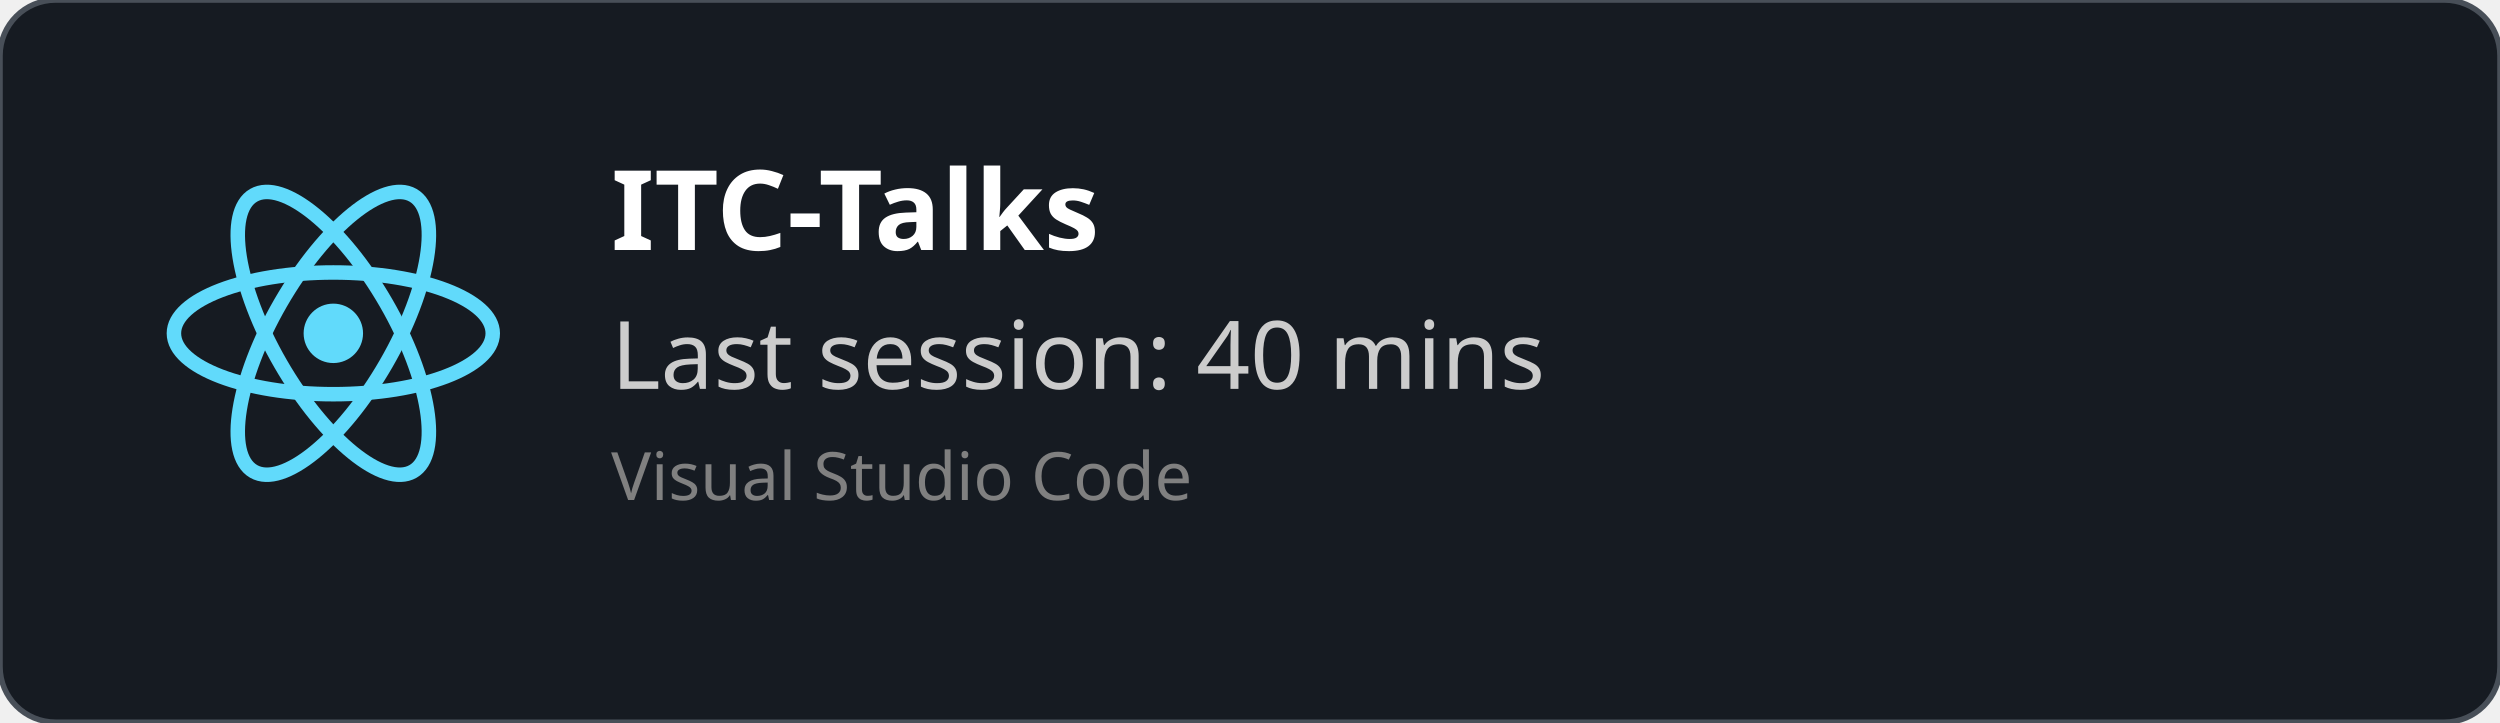
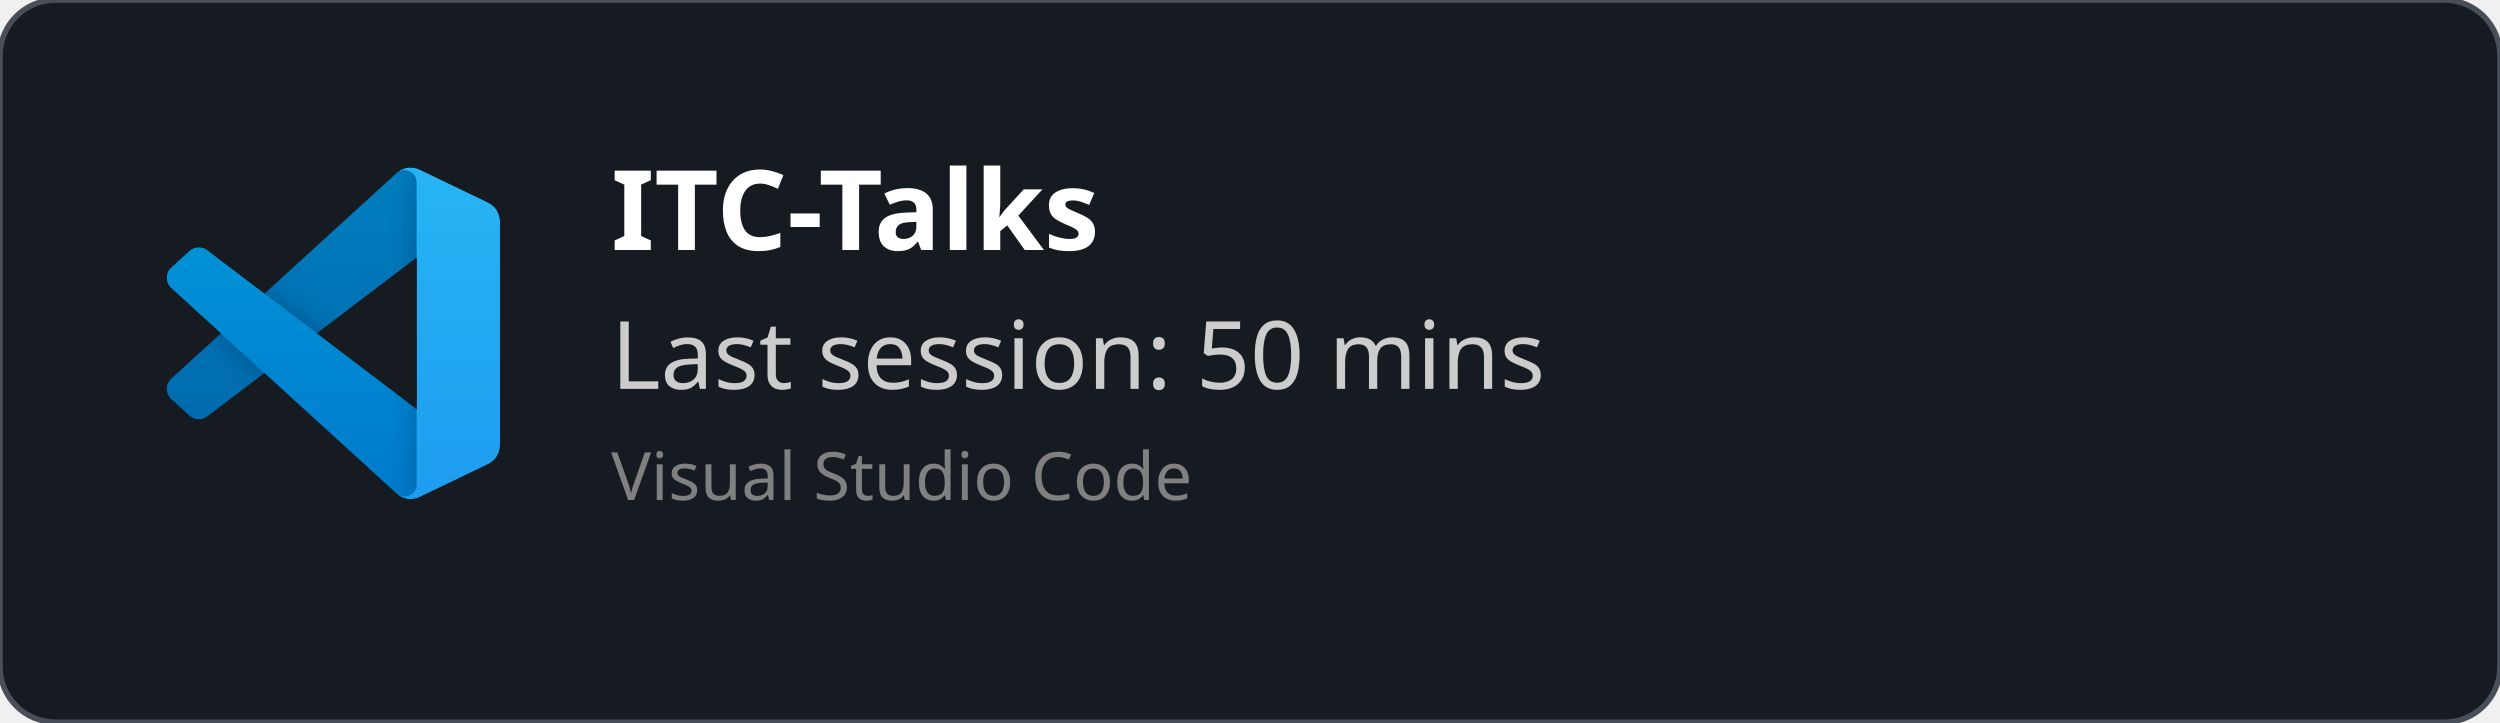
<svg xmlns="http://www.w3.org/2000/svg" width="450" height="130" viewBox="0 0 450 130" fill="none" role="img">
  <style>
    *{
        font-family: 'Segoe UI', Ubuntu, monospace
    }
    </style>
  <defs>
    <clipPath id="horizontalClip" x="20" y="20" width="500" height="200">
      <rect x="90" y="20" width="300" height="50" />
    </clipPath>
  </defs>
  <rect width="450" height="130" fill="rgba(22,27,34)" stroke="#484f58" stroke-width="1" fill-opacity="1" stroke-opacity="1" x="0" y="0" rx="10px" ry="10px">
    </rect>
-   <svg height="60" width="60" x="30" y="30" viewBox="-11.5 -10.232 23 20.463">
-     <circle cx="0" cy="0" r="2.05" fill="#61dafb" />
-     <g stroke="#61dafb" stroke-width="1" fill="none">
-       <ellipse rx="11" ry="4.2" />
-       <ellipse rx="11" ry="4.2" transform="rotate(60)" />
-       <ellipse rx="11" ry="4.2" transform="rotate(120)" />
+   <svg width="60" height="60" x="30" y="30" viewBox="0 0 100 100" fill="none" id="vscode">
+     <mask id="mask0" mask-type="alpha" maskUnits="userSpaceOnUse" x="0" y="0" width="100" height="100">
+       <path fill-rule="evenodd" clip-rule="evenodd" d="M70.912 99.317C72.487 99.931 74.283 99.891 75.873 99.126L96.461 89.22C98.624 88.179 100 85.989 100 83.587V16.413C100 14.011 98.624 11.822 96.461 10.781L75.873 0.874C73.786 -0.13 71.345 0.116 69.513 1.447C69.252 1.637 69.003 1.849 68.769 2.083L29.355 38.041L12.187 25.01C10.589 23.797 8.354 23.896 6.869 25.246L1.363 30.255C-0.453 31.906 -0.455 34.763 1.359 36.417L16.247 50L1.359 63.583C-0.455 65.237 -0.453 68.094 1.363 69.745L6.869 74.754C8.354 76.104 10.589 76.204 12.187 74.99L29.355 61.959L68.769 97.917C69.392 98.541 70.125 99.01 70.912 99.317ZM75.015 27.299L45.109 50L75.015 72.701V27.299Z" fill="white" />
+     </mask>
+     <g mask="url(#mask0)">
+       <path d="M96.461 10.796L75.857 0.876C73.472 -0.273 70.622 0.212 68.75 2.083L1.299 63.583C-0.516 65.237 -0.514 68.094 1.303 69.745L6.813 74.754C8.298 76.104 10.535 76.204 12.134 74.99L93.361 13.37C96.086 11.303 100 13.246 100 16.667V16.427C100 14.027 98.625 11.838 96.461 10.796Z" fill="#0065A9" />
+       <g filter="url(#filter0_d)">
+         <path d="M96.461 89.204L75.857 99.124C73.472 100.273 70.622 99.788 68.75 97.917L1.299 36.417C-0.516 34.763 -0.514 31.906 1.303 30.255L6.813 25.246C8.298 23.896 10.535 23.796 12.134 25.009L93.361 86.63C96.086 88.697 100 86.754 100 83.333V83.573C100 85.974 98.625 88.162 96.461 89.204Z" fill="#007ACC" />
+       </g>
+       <g filter="url(#filter1_d)">
+         <path d="M75.858 99.126C73.472 100.274 70.622 99.788 68.75 97.917C71.056 100.223 75 98.59 75 95.328V4.672C75 1.41 71.056 -0.223 68.75 2.083C70.622 0.211 73.472 -0.274 75.858 0.874L96.459 10.781C98.623 11.822 100 14.011 100 16.413V83.587C100 85.989 98.623 88.179 96.459 89.22L75.858 99.126Z" fill="#1F9CF0" />
+       </g>
+       <g style="mix-blend-mode:overlay" opacity="0.25">
+         <path fill-rule="evenodd" clip-rule="evenodd" d="M70.851 99.317C72.426 99.931 74.222 99.891 75.812 99.126L96.4 89.22C98.563 88.179 99.939 85.989 99.939 83.587V16.413C99.939 14.011 98.564 11.822 96.4 10.781L75.812 0.874C73.725 -0.13 71.284 0.116 69.453 1.447C69.191 1.637 68.942 1.849 68.708 2.083L29.294 38.041L12.126 25.01C10.528 23.796 8.293 23.896 6.809 25.246L1.302 30.255C-0.513 31.906 -0.515 34.763 1.298 36.417L16.186 50L1.298 63.583C-0.515 65.237 -0.513 68.094 1.302 69.745L6.809 74.754C8.293 76.104 10.528 76.204 12.126 74.99L29.294 61.959L68.708 97.917C69.332 98.54 70.064 99.01 70.851 99.317ZM74.954 27.299L45.048 50L74.954 72.701V27.299Z" fill="url(#paint0_linear)" />
+       </g>
    </g>
+     <defs>
+       <filter id="filter0_d" x="-8.394" y="15.829" width="116.727" height="92.246" filterUnits="userSpaceOnUse" color-interpolation-filters="sRGB">
+         <feFlood flood-opacity="0" result="BackgroundImageFix" />
+         <feColorMatrix in="SourceAlpha" type="matrix" values="0 0 0 0 0 0 0 0 0 0 0 0 0 0 0 0 0 0 127 0" />
+         <feOffset />
+         <feGaussianBlur stdDeviation="4.167" />
+         <feColorMatrix type="matrix" values="0 0 0 0 0 0 0 0 0 0 0 0 0 0 0 0 0 0 0.25 0" />
+         <feBlend mode="overlay" in2="BackgroundImageFix" result="effect1_dropShadow" />
+         <feBlend mode="normal" in="SourceGraphic" in2="effect1_dropShadow" result="shape" />
+       </filter>
+       <filter id="filter1_d" x="60.417" y="-8.076" width="47.917" height="116.151" filterUnits="userSpaceOnUse" color-interpolation-filters="sRGB">
+         <feFlood flood-opacity="0" result="BackgroundImageFix" />
+         <feColorMatrix in="SourceAlpha" type="matrix" values="0 0 0 0 0 0 0 0 0 0 0 0 0 0 0 0 0 0 127 0" />
+         <feOffset />
+         <feGaussianBlur stdDeviation="4.167" />
+         <feColorMatrix type="matrix" values="0 0 0 0 0 0 0 0 0 0 0 0 0 0 0 0 0 0 0.25 0" />
+         <feBlend mode="overlay" in2="BackgroundImageFix" result="effect1_dropShadow" />
+         <feBlend mode="normal" in="SourceGraphic" in2="effect1_dropShadow" result="shape" />
+       </filter>
+       <linearGradient id="paint0_linear" x1="49.939" y1="0.258" x2="49.939" y2="99.742" gradientUnits="userSpaceOnUse">
+         <stop stop-color="white" />
+         <stop offset="1" stop-color="white" stop-opacity="0" />
+       </linearGradient>
+     </defs>
  </svg>
  <text x="110" y="45" font-size="20" clip-path="url(#horizontalClip)" font-weight="bold" font-family="Ubuntu" fill="white">
    ITC-Talks
    </text>
  <text x="110" y="70" font-size="17px" font-family="Ubuntu" fill="#ccc">
-     Last session: 40 mins
+     Last session: 50 mins
    </text>
  <text x="110" y="90" font-size="12px" font-family="Ubuntu" fill="grey">
    Visual Studio Code
    </text>
</svg>
